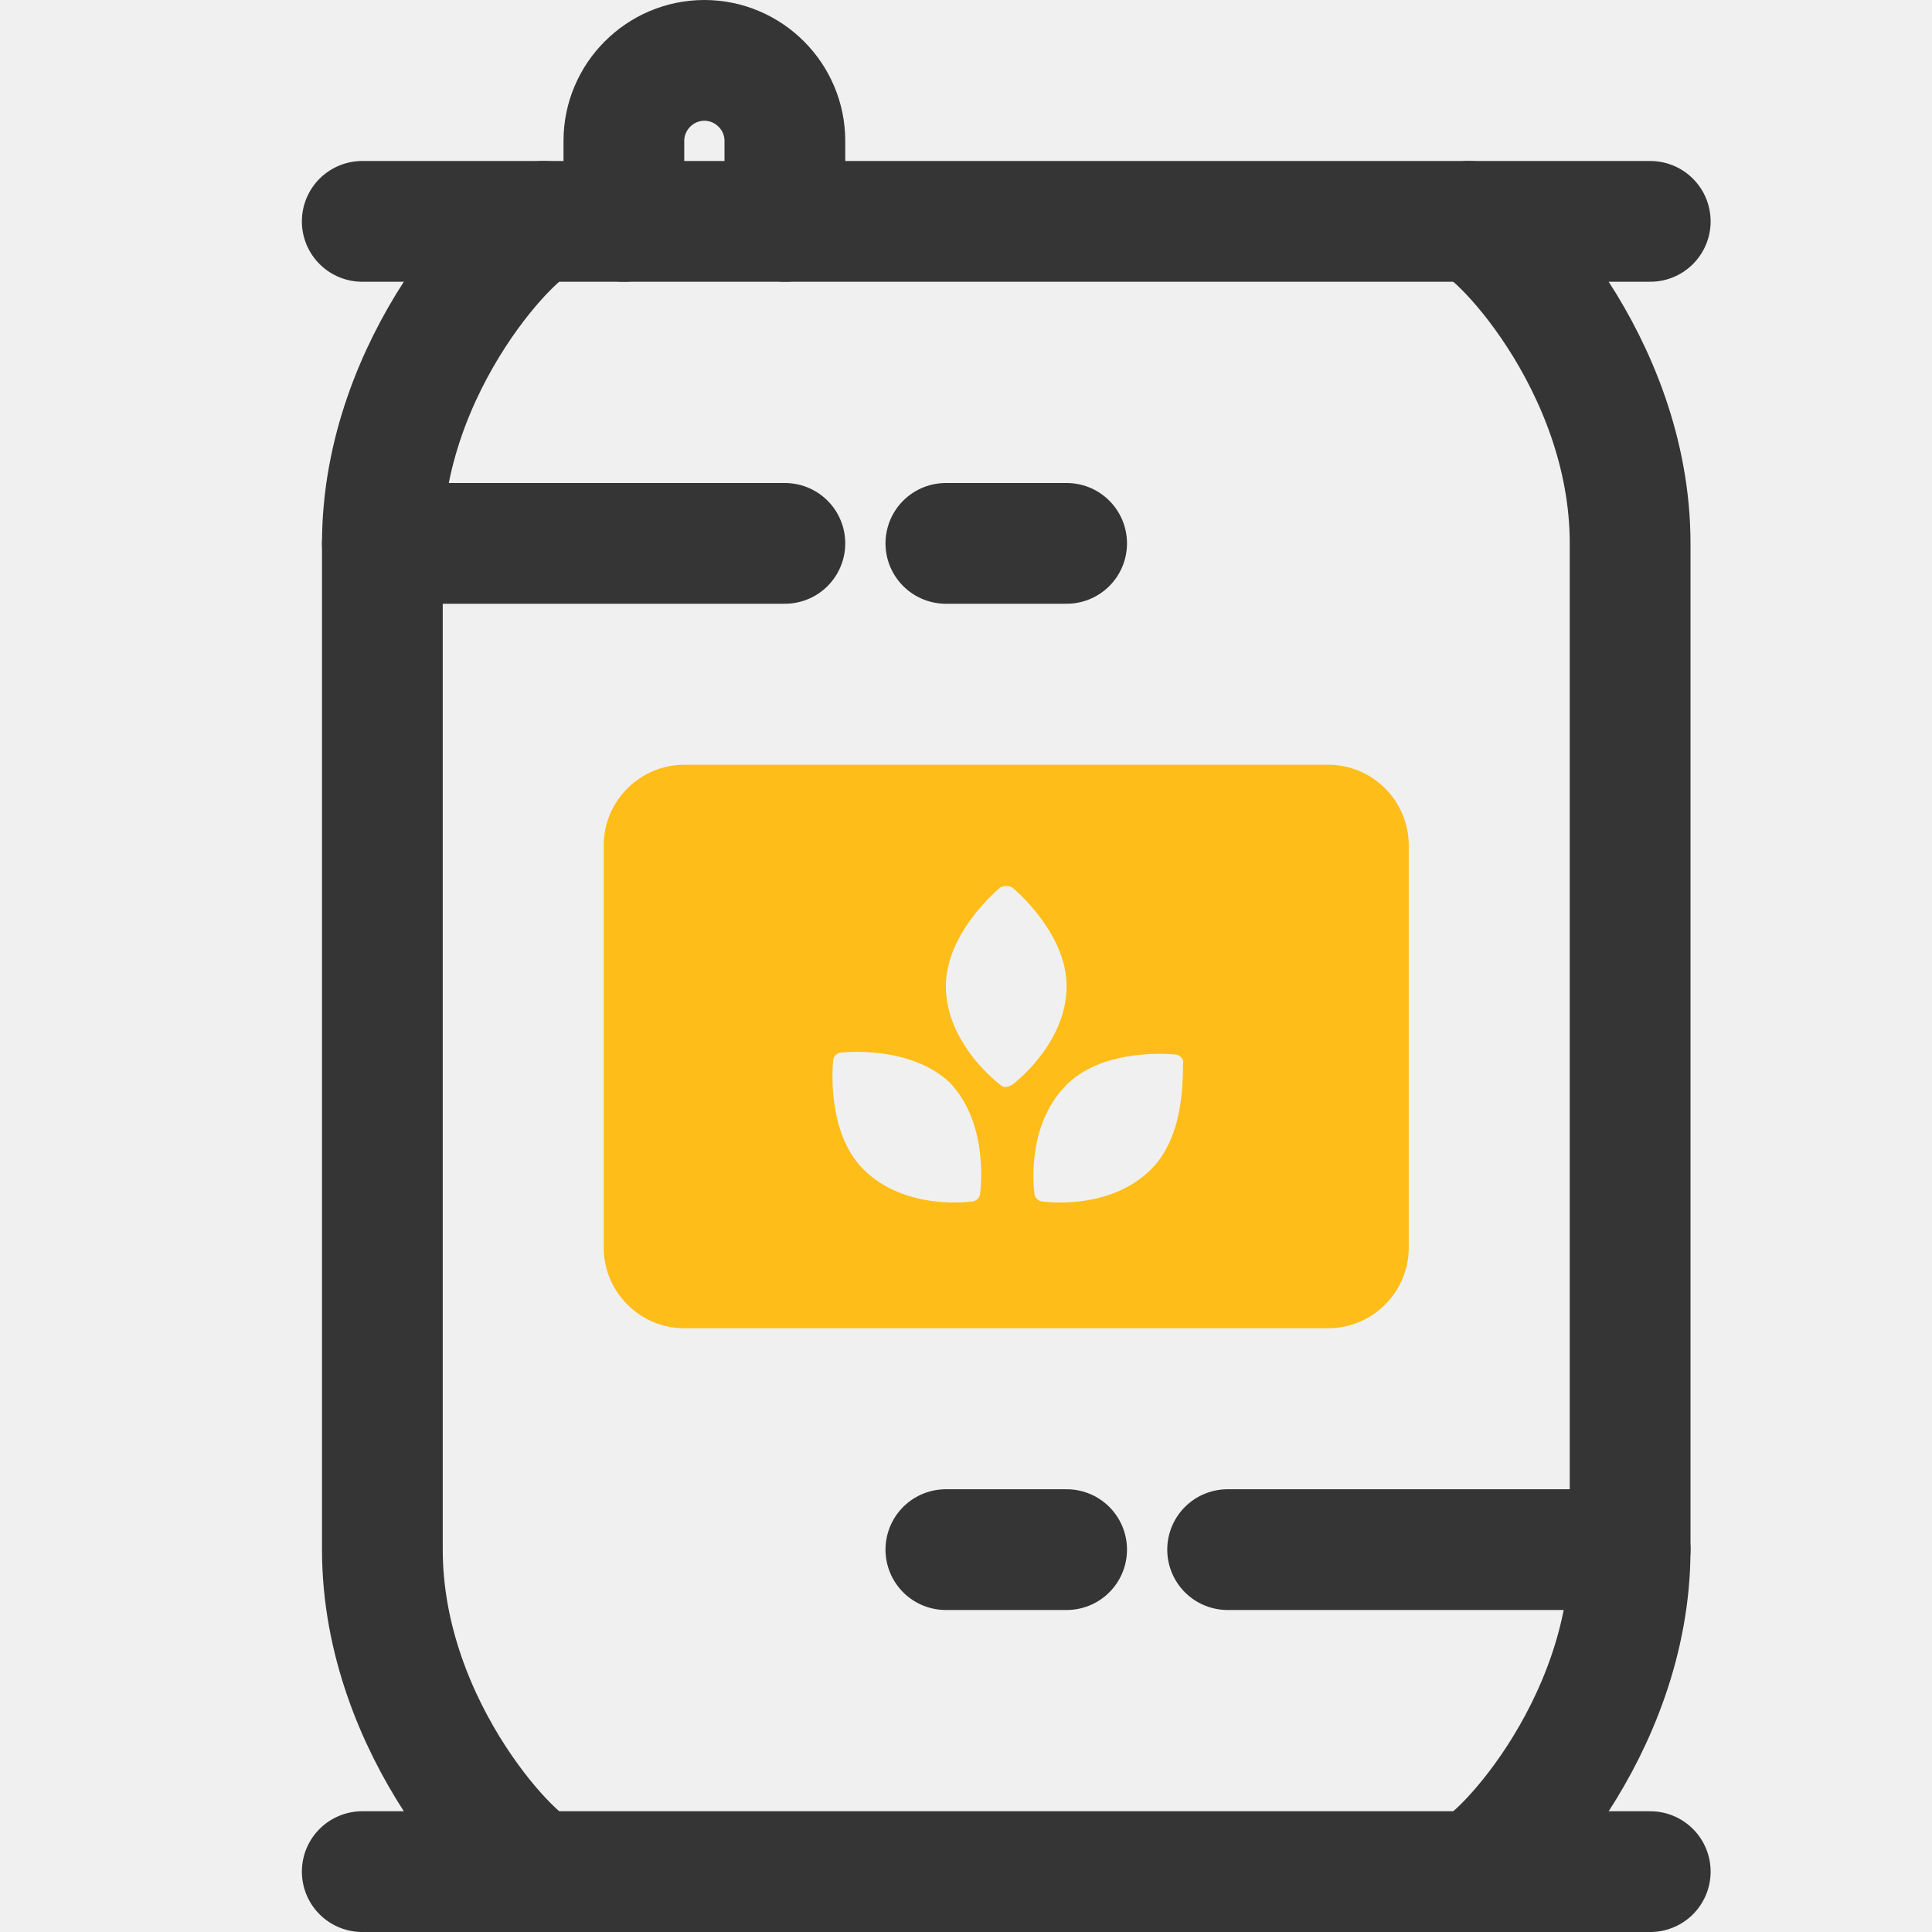
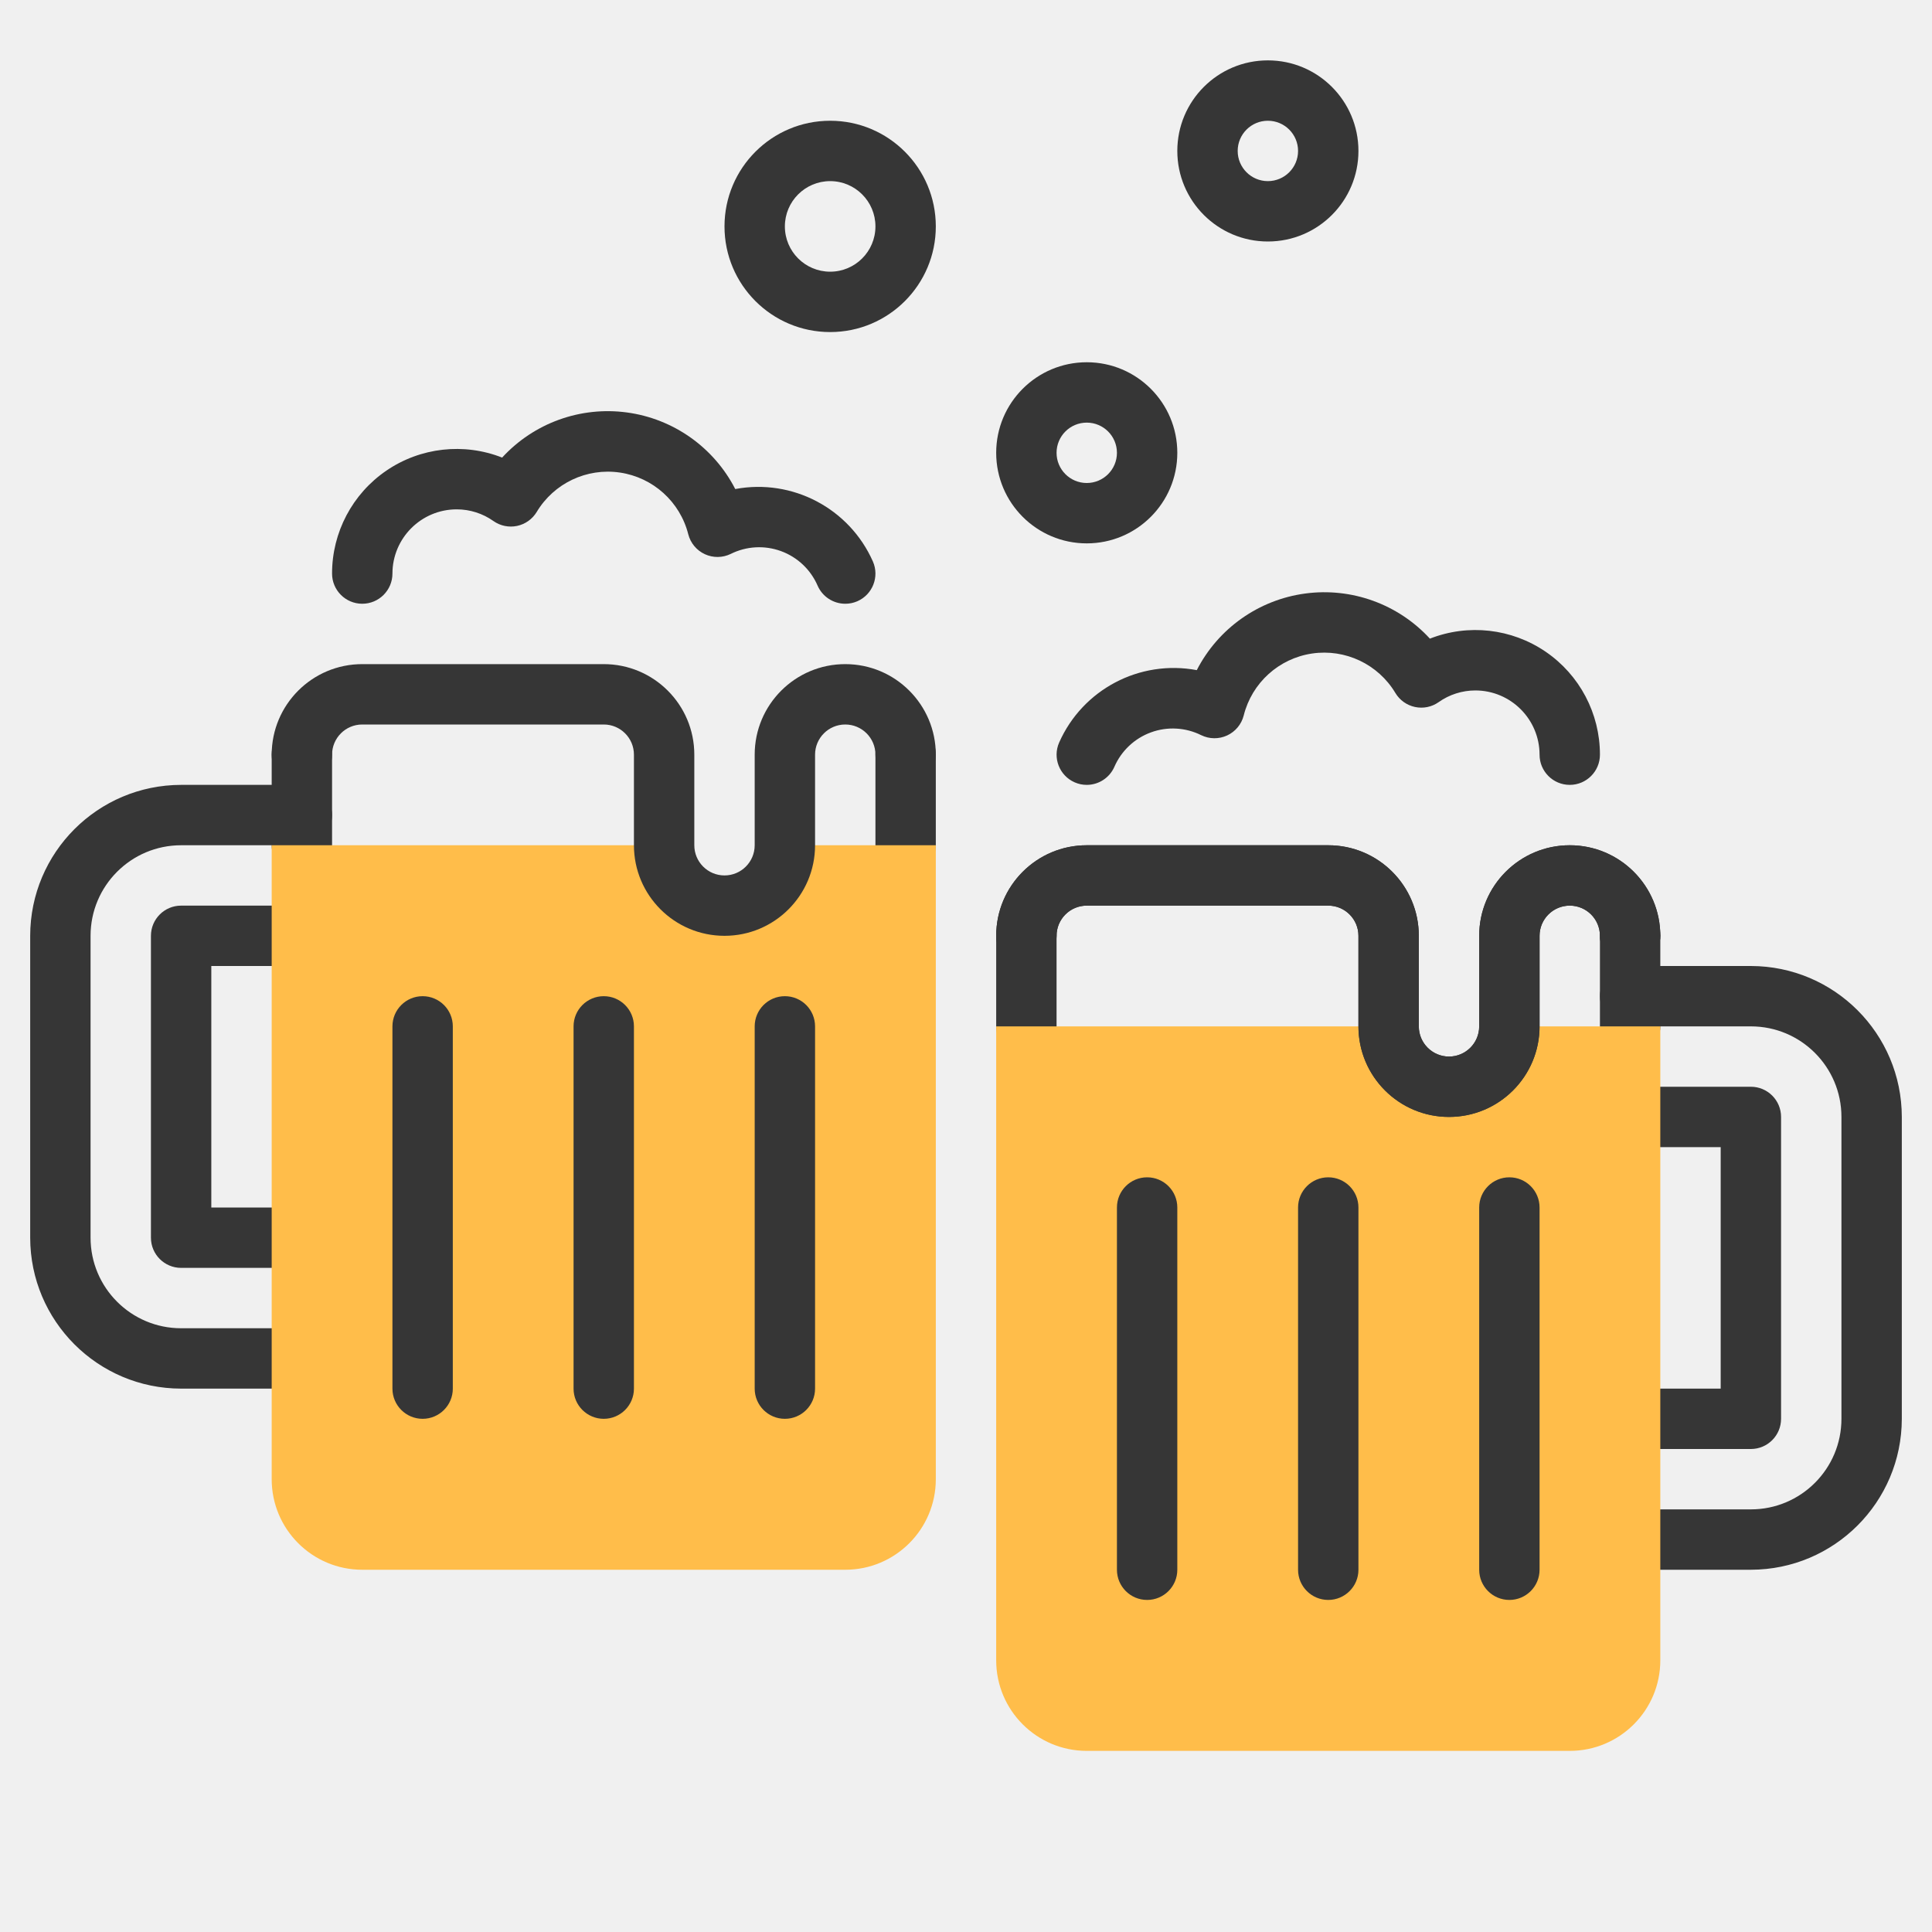
- <svg xmlns="http://www.w3.org/2000/svg" version="1.1" x="0px" y="0px" width="96px" height="96px" viewBox="0 0 96 96" style="enable-background:new 0 0 96 96;" xml:space="preserve">
-   <style type="text/css">
- 	.st0{fill:#353535;}
- 	.st1{fill:#FFFFFF;}
- 	.st2{fill:#FFBD1A;}
- 	.st3{fill:none;stroke:#353535;stroke-width:6;stroke-linecap:round;stroke-miterlimit:10;}
- 	.st4{fill:none;stroke:#353535;stroke-width:6;stroke-linecap:round;stroke-linejoin:round;stroke-miterlimit:10;}
- 	.st5{fill:#FFBD1A;stroke:#353535;stroke-width:6;stroke-linecap:round;stroke-miterlimit:10;}
- </style>
-   <g id="guides_1_">
- </g>
-   <g id="Mug">
- </g>
-   <g id="Mug_2">
- </g>
-   <g id="Can">
-     <line class="st3" x1="19" y1="27" x2="39" y2="27" />
-     <line class="st3" x1="47" y1="27" x2="53" y2="27" />
-     <line class="st3" x1="61" y1="77" x2="81" y2="77" />
-     <line class="st3" x1="47" y1="77" x2="53" y2="77" />
-     <line class="st3" x1="18" y1="11" x2="82" y2="11" />
-     <line class="st3" x1="18" y1="93" x2="82" y2="93" />
-     <path class="st3" d="M73,11c1.1,0,8,7,8,16v50c0,9-6.9,16-8,16" />
-     <path class="st3" d="M27,11c-1.1,0-8,7-8,16v50c0,9,6.9,16,8,16" />
-     <path class="st3" d="M31,11V7c0-2.2,1.8-4,4-4s4,1.8,4,4v4" />
-     <path class="st2" d="M66,38H34c-2.2,0-4,1.8-4,4v2v16v2c0,2.2,1.8,4,4,4h32c2.2,0,4-1.8,4-4v-2V44v-2C70,39.8,68.2,38,66,38z    M48.7,59.3c0,0.2-0.2,0.4-0.4,0.4c0,0-3.3,0.5-5.4-1.6c-1.9-1.9-1.5-5.4-1.5-5.4c0-0.2,0.2-0.4,0.4-0.4c0,0,3.4-0.4,5.4,1.5   C49.2,55.9,48.7,59.3,48.7,59.3z M50.3,53.9c-0.2,0.1-0.4,0.2-0.6,0c0,0-2.7-2-2.7-4.9c0-2.7,2.7-4.9,2.7-4.9   c0.2-0.1,0.4-0.1,0.6,0c0,0,2.7,2.2,2.7,4.9C53,51.9,50.3,53.9,50.3,53.9z M57.2,58.1c-2.1,2.1-5.4,1.6-5.4,1.6   c-0.2,0-0.4-0.2-0.4-0.4c0,0-0.5-3.3,1.6-5.4c1.9-1.9,5.4-1.5,5.4-1.5c0.2,0,0.4,0.2,0.4,0.4C58.7,52.7,59.1,56.2,57.2,58.1z" />
-   </g>
-   <g id="Beer_Cap">
- </g>
-   <g id="Hop">
- </g>
-   <g id="Barley">
- </g>
+ <svg xmlns="http://www.w3.org/2000/svg" width="800px" height="800px" viewBox="0 0 64 64" id="duotone">
+   <path d="M10,46H6a5.006,5.006,0,0,1-5-5V31a5.006,5.006,0,0,1,5-5h4a1,1,0,0,1,0,2H6a3,3,0,0,0-3,3V41a3,3,0,0,0,3,3h4a1,1,0,0,1,0,2Z" style="fill:#363636" />
+   <path d="M10,42H6a1,1,0,0,1-1-1V31a1,1,0,0,1,1-1h4a1,1,0,0,1,0,2H7v8h3a1,1,0,0,1,0,2Z" style="fill:#363636" />
+   <path d="M30,29a1,1,0,0,1-1-1V25a1,1,0,0,1,2,0v3A1,1,0,0,1,30,29Z" style="fill:#363636" />
+   <path d="M10,29a1,1,0,0,1-1-1V25a1,1,0,0,1,2,0v3A1,1,0,0,1,10,29Z" style="fill:#363636" />
+   <path d="M26,28a2,2,0,0,1-4,0H9V49a3,3,0,0,0,3,3H28a3,3,0,0,0,3-3V28Z" style="fill:#ffbd4a" />
+   <path d="M26,47a1,1,0,0,1-1-1V34a1,1,0,0,1,2,0V46A1,1,0,0,1,26,47Z" style="fill:#363636" />
+   <path d="M20,47a1,1,0,0,1-1-1V34a1,1,0,0,1,2,0V46A1,1,0,0,1,20,47Z" style="fill:#363636" />
+   <path d="M14,47a1,1,0,0,1-1-1V34a1,1,0,0,1,2,0V46A1,1,0,0,1,14,47Z" style="fill:#363636" />
+   <path d="M58,52H54a1,1,0,0,1,0-2h4a3,3,0,0,0,3-3V37a3,3,0,0,0-3-3H54a1,1,0,0,1,0-2h4a5.006,5.006,0,0,1,5,5V47A5.006,5.006,0,0,1,58,52Z" style="fill:#363636" />
+   <path d="M58,48H54a1,1,0,0,1,0-2h3V38H54a1,1,0,0,1,0-2h4a1,1,0,0,1,1,1V47A1,1,0,0,1,58,48Z" style="fill:#363636" />
+   <path d="M54,35a1,1,0,0,1-1-1V31a1,1,0,0,1,2,0v3A1,1,0,0,1,54,35Z" style="fill:#363636" />
+   <path d="M34,35a1,1,0,0,1-1-1V31a1,1,0,0,1,2,0v3A1,1,0,0,1,34,35Z" style="fill:#363636" />
+   <path d="M50,34a2,2,0,0,1-4,0H33V55a3,3,0,0,0,3,3H52a3,3,0,0,0,3-3V34Z" style="fill:#ffbd4a" />
+   <path d="M48,37a3,3,0,0,1-3-3V31a1,1,0,0,0-1-1H36a1,1,0,0,0-1,1,1,1,0,0,1-2,0,3,3,0,0,1,3-3h8a3,3,0,0,1,3,3v3a1,1,0,0,0,2,0V31a3,3,0,0,1,6,0,1,1,0,0,1-2,0,1,1,0,0,0-2,0v3A3,3,0,0,1,48,37Z" style="fill:#363636" />
+   <path d="M28,20a1,1,0,0,1-.916-.6,2.111,2.111,0,0,0-2.877-1.051A1,1,0,0,1,22.8,17.7a2.748,2.748,0,0,0-5.022-.739,1,1,0,0,1-1.431.3,2.105,2.105,0,0,0-1.216-.388A2.13,2.13,0,0,0,13,19a1,1,0,0,1-2,0,4.125,4.125,0,0,1,5.634-3.842A4.748,4.748,0,0,1,24.356,16.2a4.152,4.152,0,0,1,4.56,2.4,1,1,0,0,1-.515,1.317A.982.982,0,0,1,28,20Z" style="fill:#363636" />
+   <path d="M24,31a3,3,0,0,1-3-3V25a1,1,0,0,0-1-1H12a1,1,0,0,0-1,1,1,1,0,0,1-2,0,3,3,0,0,1,3-3h8a3,3,0,0,1,3,3v3a1,1,0,0,0,2,0V25a3,3,0,0,1,6,0,1,1,0,0,1-2,0,1,1,0,0,0-2,0v3A3,3,0,0,1,24,31Z" style="fill:#363636" />
+   <path d="M36,26a.982.982,0,0,1-.4-.084,1,1,0,0,1-.515-1.317,4.149,4.149,0,0,1,4.56-2.4,4.748,4.748,0,0,1,7.722-1.043A4.125,4.125,0,0,1,53,25a1,1,0,0,1-2,0,2.13,2.13,0,0,0-2.128-2.128,2.105,2.105,0,0,0-1.216.388.994.994,0,0,1-.781.16,1,1,0,0,1-.65-.462A2.748,2.748,0,0,0,41.2,23.7a1,1,0,0,1-1.41.653A2.111,2.111,0,0,0,36.916,25.4,1,1,0,0,1,36,26Z" style="fill:#363636" />
+   <path d="M48,37a3,3,0,0,1-3-3V31a1,1,0,0,0-1-1H36a1,1,0,0,0-1,1,1,1,0,0,1-2,0,3,3,0,0,1,3-3h8a3,3,0,0,1,3,3v3a1,1,0,0,0,2,0V31a3,3,0,0,1,6,0,1,1,0,0,1-2,0,1,1,0,0,0-2,0v3A3,3,0,0,1,48,37Z" style="fill:#363636" />
+   <path d="M50,53a1,1,0,0,1-1-1V40a1,1,0,0,1,2,0V52A1,1,0,0,1,50,53Z" style="fill:#363636" />
+   <path d="M44,53a1,1,0,0,1-1-1V40a1,1,0,0,1,2,0V52A1,1,0,0,1,44,53Z" style="fill:#363636" />
+   <path d="M38,53a1,1,0,0,1-1-1V40a1,1,0,0,1,2,0V52A1,1,0,0,1,38,53Z" style="fill:#363636" />
+   <path d="M36,18a3,3,0,1,1,3-3A3,3,0,0,1,36,18Zm0-4a1,1,0,1,0,1,1A1,1,0,0,0,36,14Z" style="fill:#363636" />
+   <path d="M42,8a3,3,0,1,1,3-3A3,3,0,0,1,42,8Zm0-4a1,1,0,1,0,1,1A1,1,0,0,0,42,4Z" style="fill:#363636" />
+   <path d="M27.5,11A3.5,3.5,0,1,1,31,7.5,3.5,3.5,0,0,1,27.5,11Zm0-5A1.5,1.5,0,1,0,29,7.5,1.5,1.5,0,0,0,27.5,6Z" style="fill:#363636" />
</svg>
